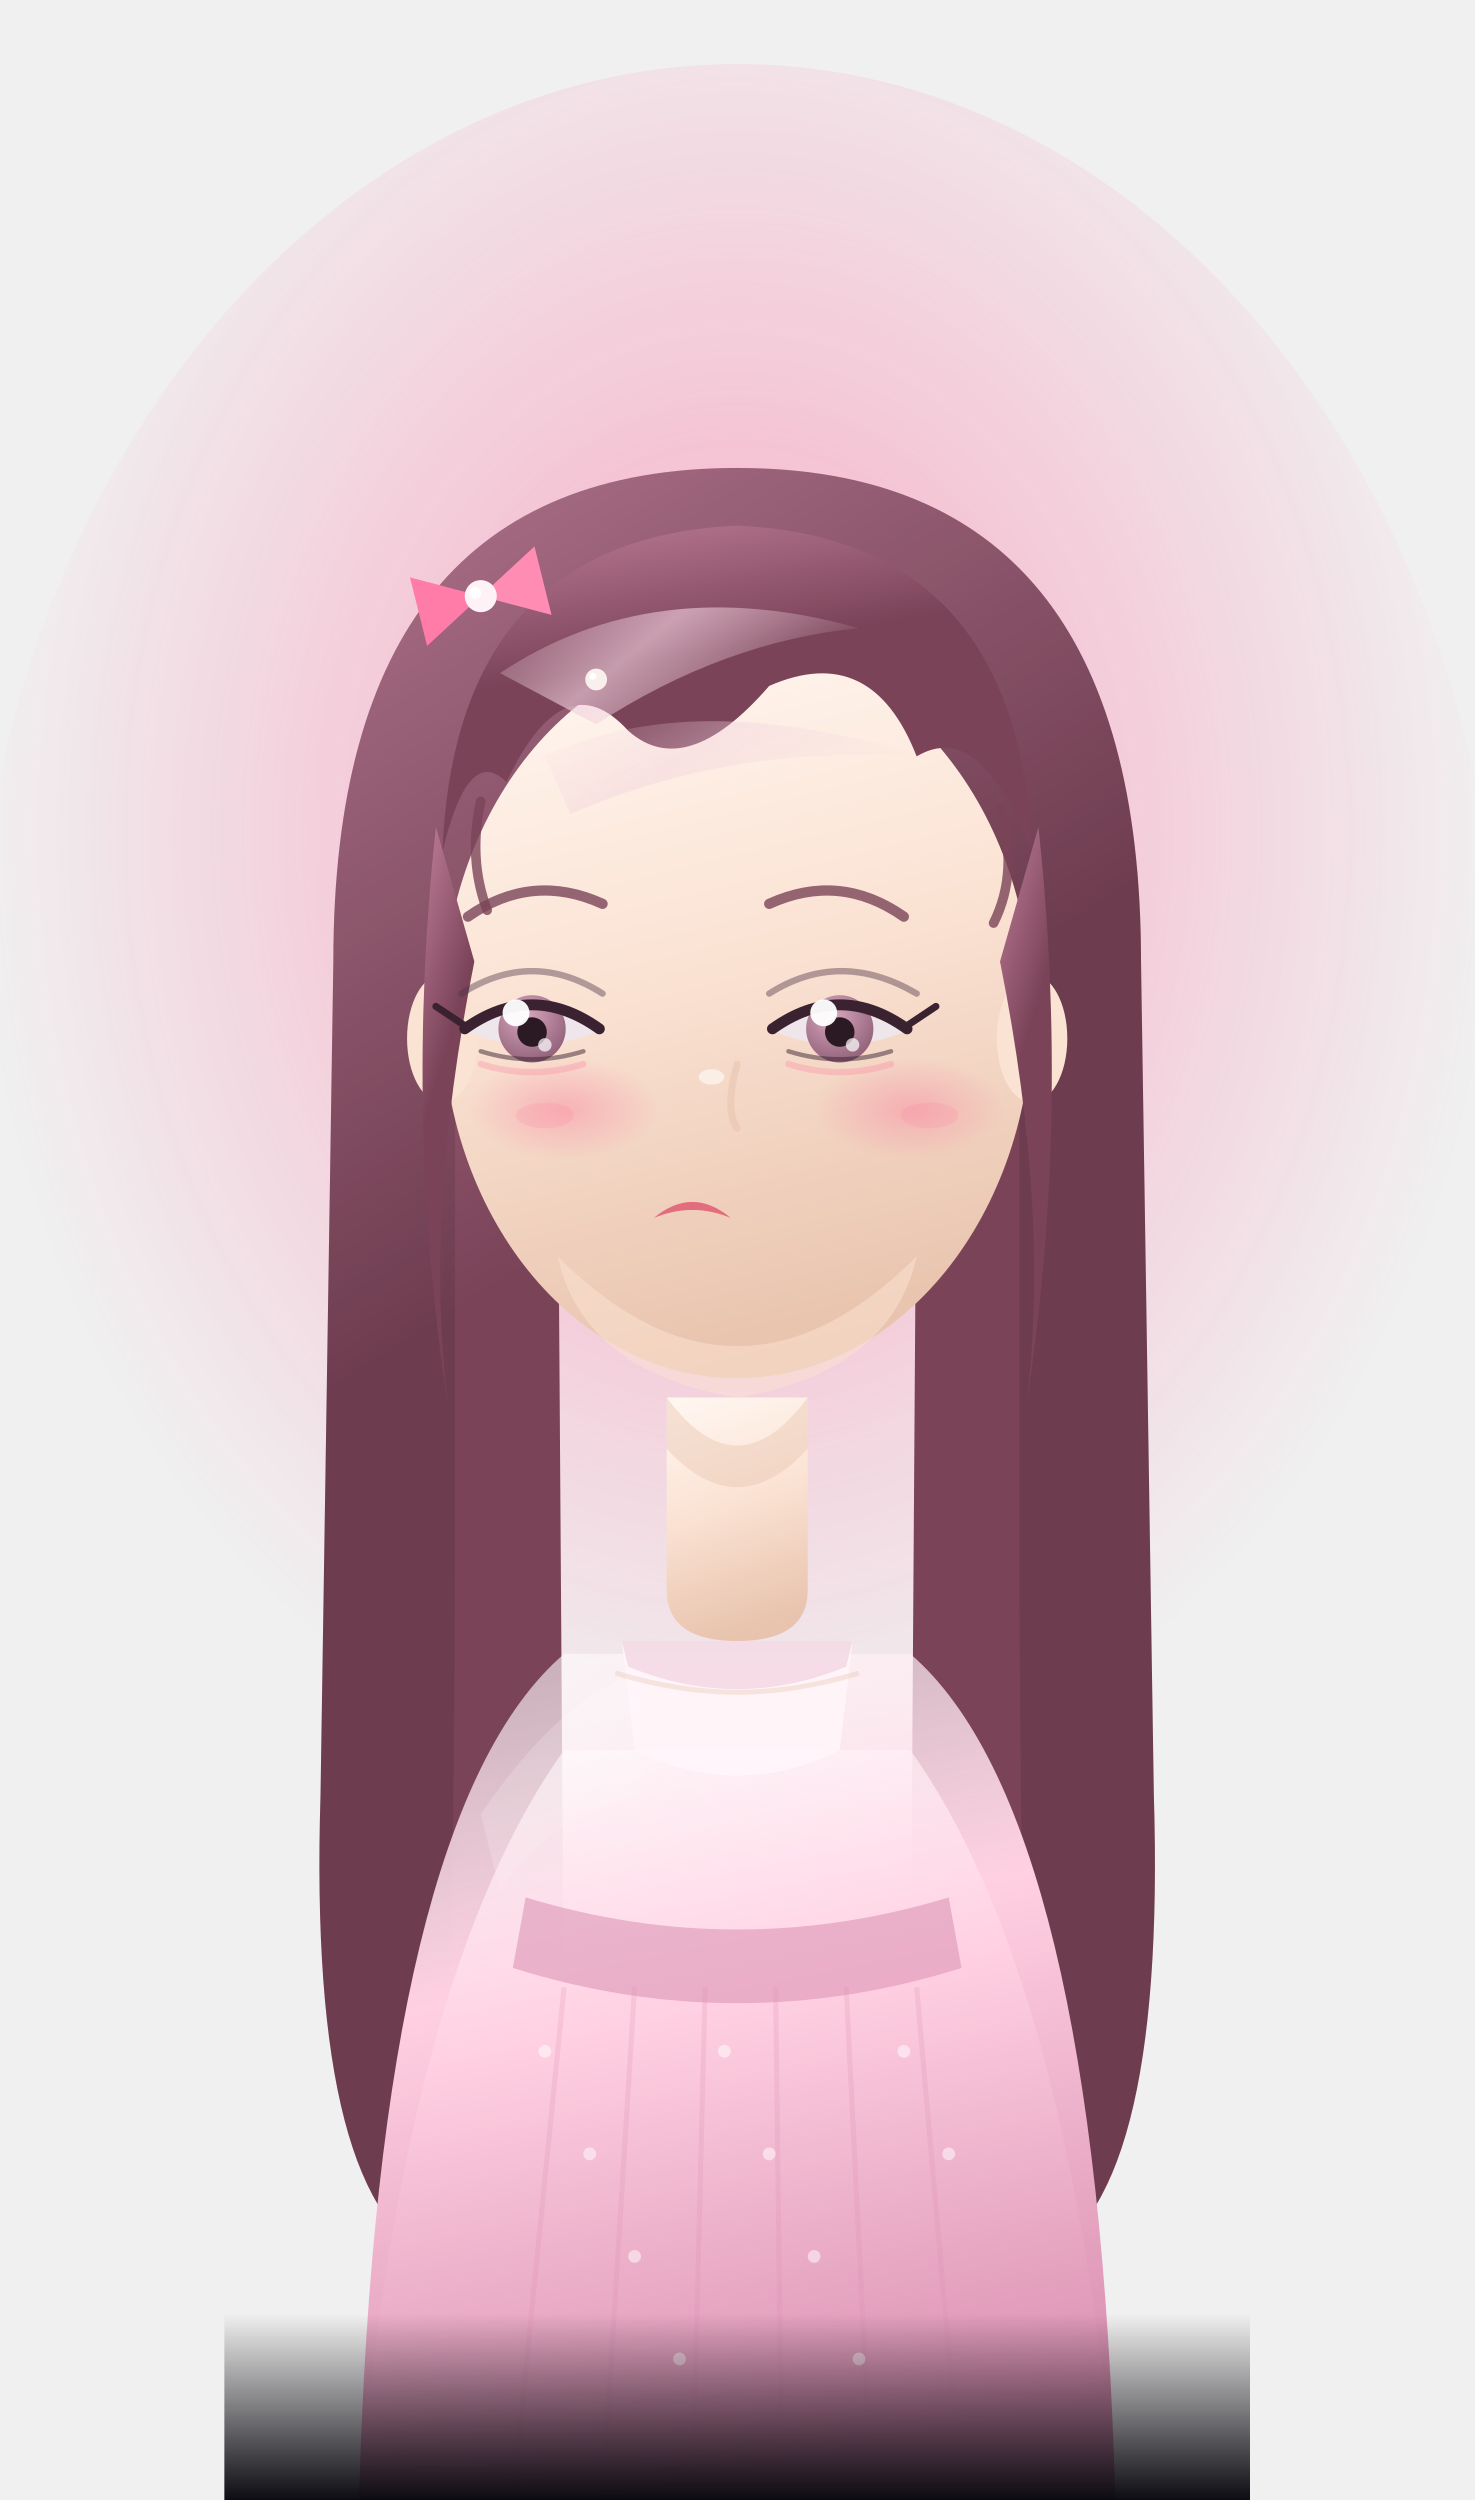
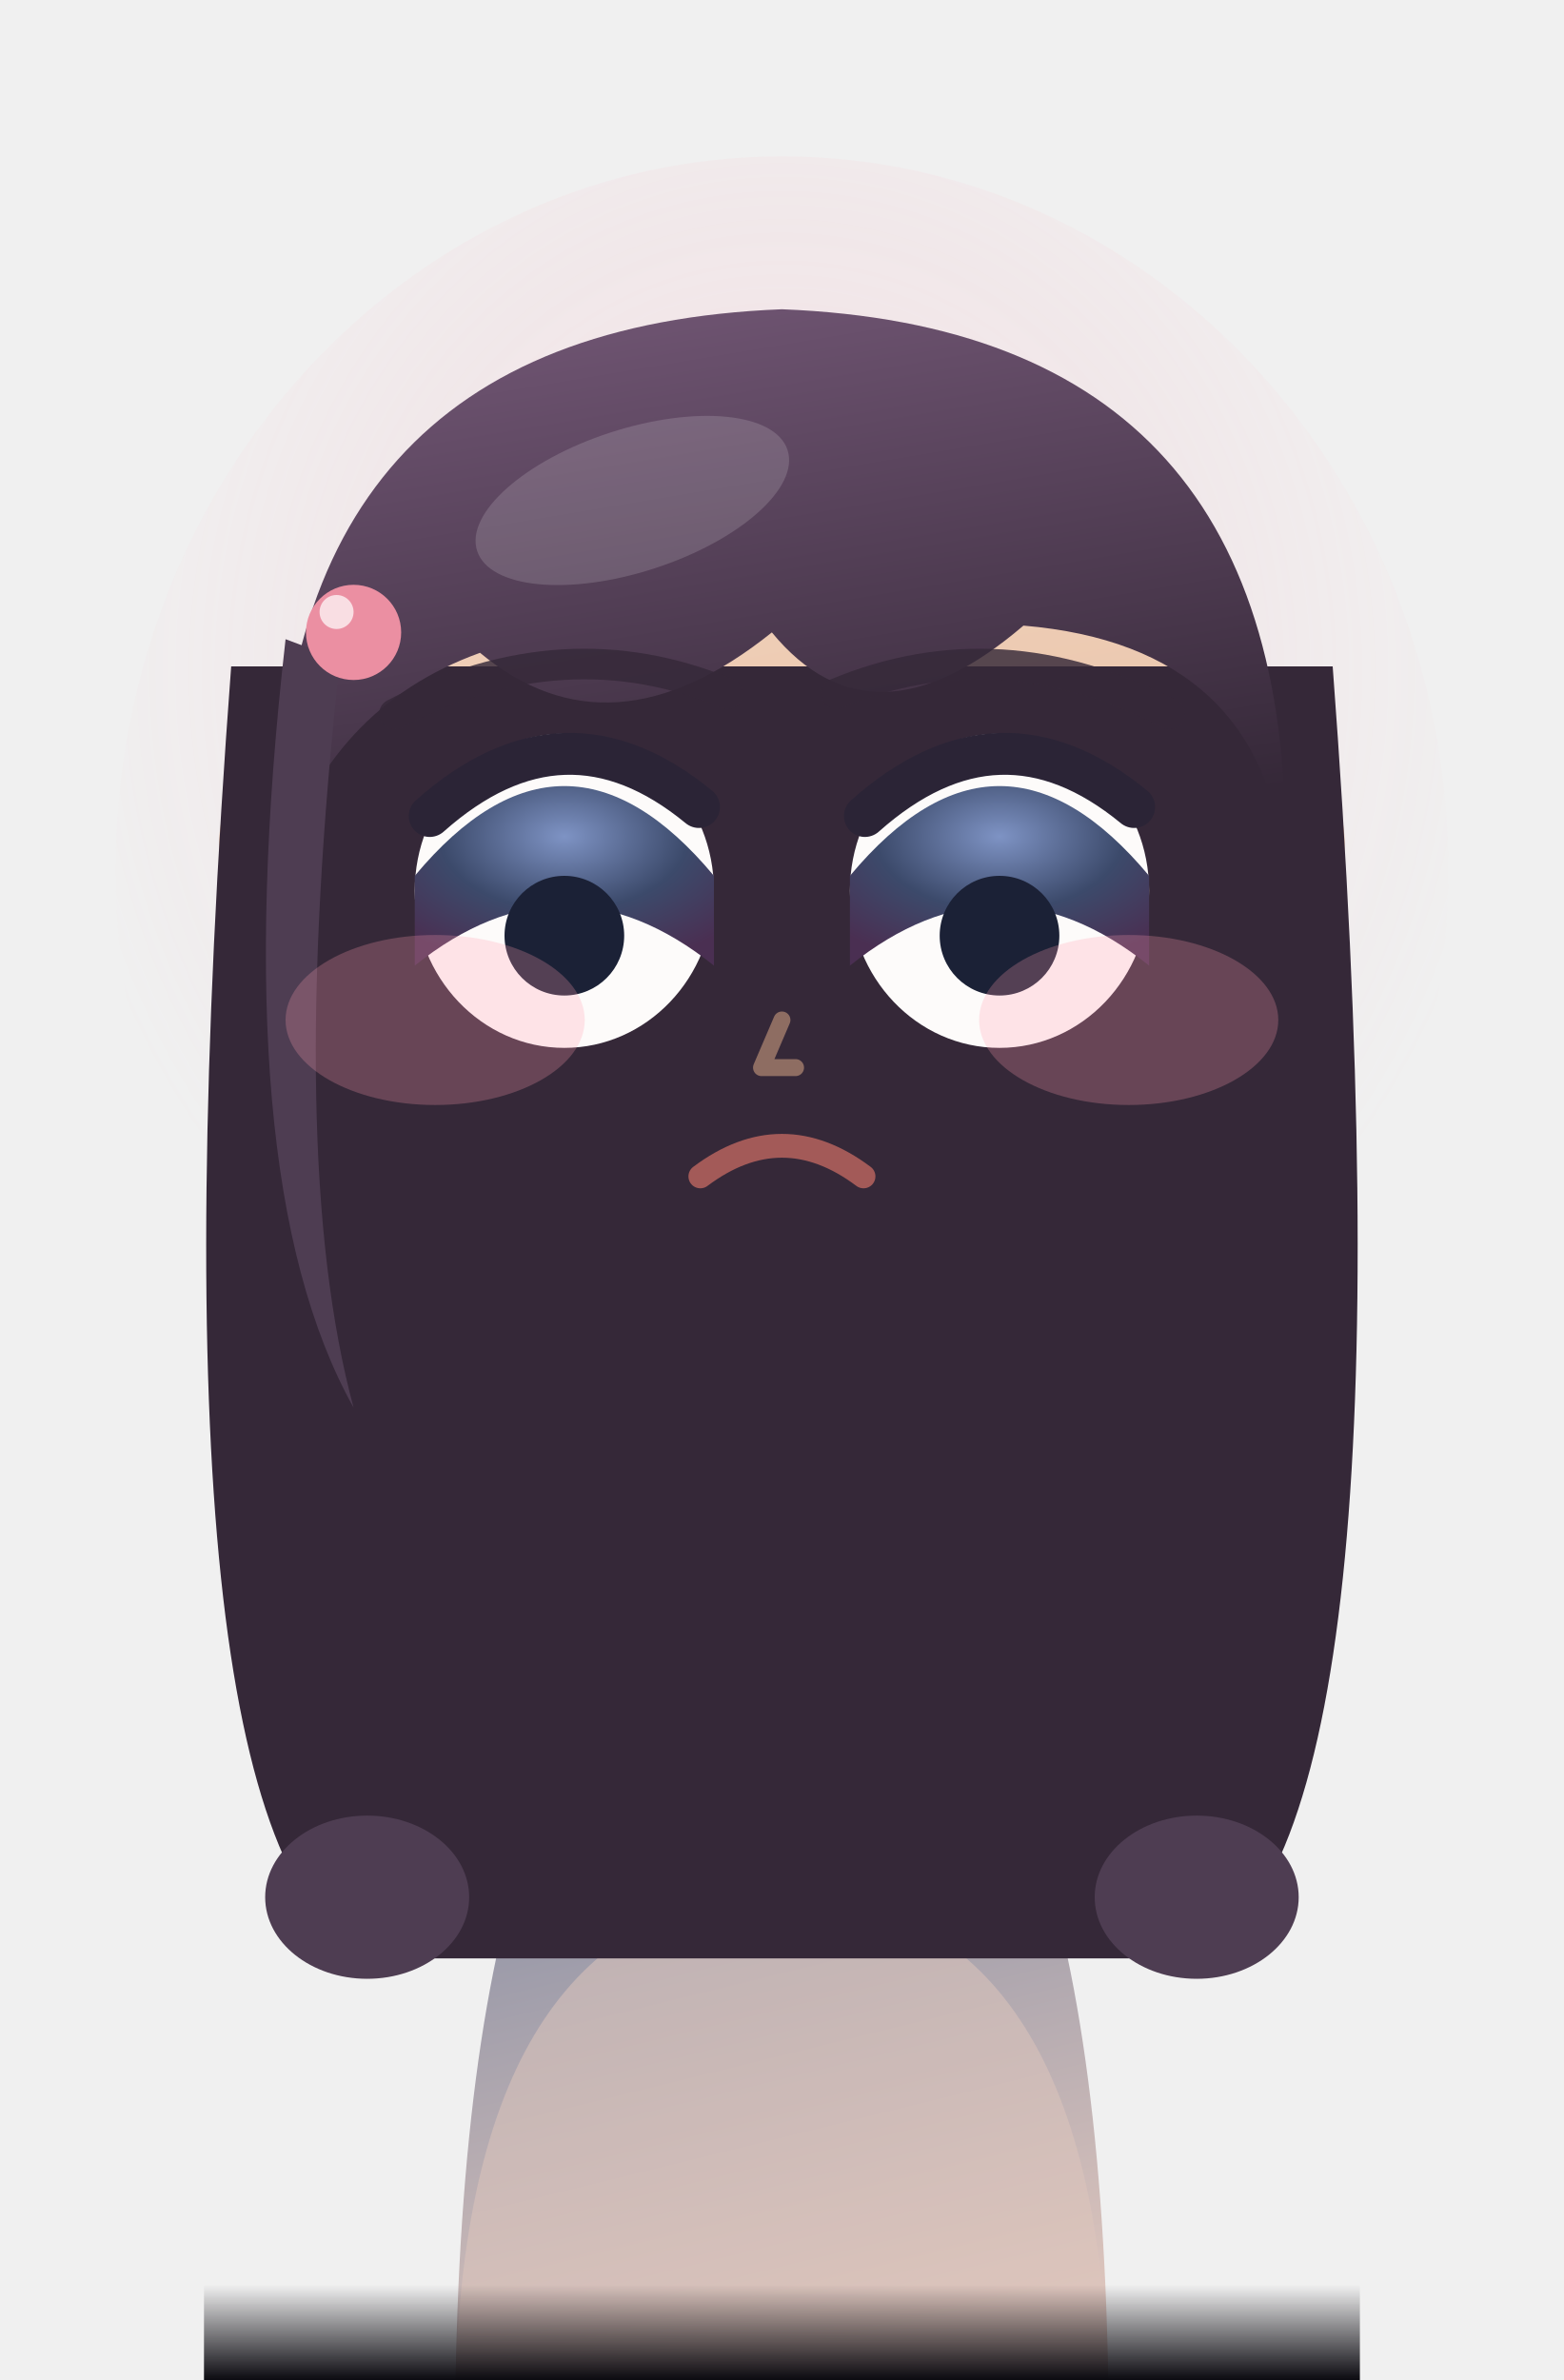
- <svg xmlns="http://www.w3.org/2000/svg" viewBox="0 0 460 780" width="460" height="780" preserveAspectRatio="xMidYMid slice">
+ <svg xmlns="http://www.w3.org/2000/svg" viewBox="0 0 460 700" width="460" height="700" preserveAspectRatio="xMidYMax meet">
  <defs>
-     <linearGradient id="hairG" x1="0.1" y1="0" x2="0.4" y2="1">
-       <stop offset="0%" stop-color="#bb7a95" />
-       <stop offset="45%" stop-color="#7a4358" />
-       <stop offset="100%" stop-color="#7a4358" />
+     <radialGradient id="iris" cx="0.5" cy="0.28" r="0.75">
+       <stop offset="0%" stop-color="#7e93c4" />
+       <stop offset="55%" stop-color="#3c4a6b" />
+       <stop offset="100%" stop-color="#4a2f52" />
+     </radialGradient>
+     <radialGradient id="aura" cx="0.5" cy="0.36" r="0.55">
+       <stop offset="0%" stop-color="#ff9db0" stop-opacity="0.22" />
+       <stop offset="100%" stop-color="#ff9db0" stop-opacity="0" />
+     </radialGradient>
+     <linearGradient id="hairG" x1="0.2" y1="0" x2="0.5" y2="1">
+       <stop offset="0%" stop-color="#715674" />
+       <stop offset="100%" stop-color="#352838" />
    </linearGradient>
-     <linearGradient id="skinG" x1="0.2" y1="0" x2="0.4" y2="1">
-       <stop offset="0%" stop-color="#fff6f0" />
-       <stop offset="45%" stop-color="#fbe3d4" />
-       <stop offset="100%" stop-color="#e8c3ad" />
+     <linearGradient id="skinG" x1="0.3" y1="0" x2="0.5" y2="1">
+       <stop offset="0%" stop-color="#f6d9c4" />
+       <stop offset="100%" stop-color="#e0b79a" />
    </linearGradient>
-     <linearGradient id="coatG" x1="0.1" y1="0" x2="0.3" y2="1">
-       <stop offset="0%" stop-color="#ffffff" stop-opacity="0.55" />
-       <stop offset="40%" stop-color="#ffd0e2" />
-       <stop offset="100%" stop-color="#d98fb0" />
+     <linearGradient id="clothG" x1="0.2" y1="0" x2="0.4" y2="1">
+       <stop offset="0%" stop-color="#6d7d9c" />
+       <stop offset="100%" stop-color="#dcc4bc" />
    </linearGradient>
-     <linearGradient id="hairShineG" x1="0" y1="0" x2="1" y2="0.4">
-       <stop offset="0%" stop-color="#f0cfdd" stop-opacity="0" />
-       <stop offset="45%" stop-color="#f0cfdd" stop-opacity="0.85" />
-       <stop offset="100%" stop-color="#f0cfdd" stop-opacity="0" />
-     </linearGradient>
-     <radialGradient id="irisG" cx="0.4" cy="0.3" r="0.8">
-       <stop offset="0%" stop-color="#d9a8bf" />
-       <stop offset="100%" stop-color="#8a5a72" />
-     </radialGradient>
-     <radialGradient id="blushG" cx="0.5" cy="0.5" r="0.5">
-       <stop offset="0%" stop-color="#f98aa4" stop-opacity="0.5" />
-       <stop offset="100%" stop-color="#f98aa4" stop-opacity="0" />
-     </radialGradient>
-     <radialGradient id="aura" cx="0.5" cy="0.4" r="0.5">
-       <stop offset="0%" stop-color="#ff5f96" stop-opacity="0.5" />
-       <stop offset="100%" stop-color="#ff5f96" stop-opacity="0" />
-     </radialGradient>
    <linearGradient id="fade" x1="0" y1="0" x2="0" y2="1">
-       <stop offset="70%" stop-color="#0b0a10" stop-opacity="0" />
+       <stop offset="80%" stop-color="#0b0a10" stop-opacity="0" />
      <stop offset="100%" stop-color="#0b0a10" stop-opacity="1" />
    </linearGradient>
  </defs>
-   <ellipse cx="230" cy="320" rx="238" ry="300" fill="url(#aura)" />
-   <path d="M104 300 Q104 146 230 146 Q356 146 356 300          L360 560 Q364 690 322 706 Q286 700 284 640          L286 344 L174 344 L176 640 Q174 700 138 706          Q96 690 100 560 Z" fill="url(#hairG)" />
-   <path d="M104 300 Q104 146 230 146 Q356 146 356 300 L360 560 Q364 690 322 706          Q318 600 318 470 L318 344 L142 344 L142 470 Q142 600 138 706          Q96 690 100 560 Z" fill="#000" opacity="0.10" />
-   <path d="M112 780 Q118 566 176 516 L284 516 Q342 566 348 780 Z" fill="url(#coatG)" />
-   <path d="M150 566 Q176 528 200 522 L200 560 Q172 566 156 590 Z" fill="#fff" opacity="0.18" />
-   <path d="M112 780 Q126 616 176 546 L284 546 Q334 616 348 780 Z" fill="url(#coatG)" />
-   <path d="M164 592 Q230 612 296 592 L300 614 Q230 636 160 614 Z" fill="#d98fb0" opacity="0.55" />
-   <path d="M194 512 L266 512 L262 546 Q230 562 198 546 Z" fill="#fff6fa" opacity="0.95" />
-   <path d="M194 512 L266 512 L264 520 Q230 534 196 520 Z" fill="#d98fb0" opacity="0.25" />
-   <path d="M176 620 L160 780" stroke="#d98fb0" stroke-width="1.6" opacity="0.22" />
-   <path d="M198 620 L188 780" stroke="#d98fb0" stroke-width="1.6" opacity="0.22" />
-   <path d="M220 620 L216 780" stroke="#d98fb0" stroke-width="1.6" opacity="0.22" />
-   <path d="M242 620 L244 780" stroke="#d98fb0" stroke-width="1.6" opacity="0.22" />
-   <path d="M264 620 L272 780" stroke="#d98fb0" stroke-width="1.6" opacity="0.22" />
-   <path d="M286 620 L300 780" stroke="#d98fb0" stroke-width="1.6" opacity="0.22" />
-   <circle cx="170" cy="640" r="2" fill="#fff" opacity="0.5" />
-   <circle cx="184" cy="672" r="2" fill="#fff" opacity="0.5" />
-   <circle cx="198" cy="704" r="2" fill="#fff" opacity="0.5" />
-   <circle cx="212" cy="736" r="2" fill="#fff" opacity="0.5" />
-   <circle cx="226" cy="640" r="2" fill="#fff" opacity="0.5" />
-   <circle cx="240" cy="672" r="2" fill="#fff" opacity="0.5" />
-   <circle cx="254" cy="704" r="2" fill="#fff" opacity="0.5" />
-   <circle cx="268" cy="736" r="2" fill="#fff" opacity="0.5" />
-   <circle cx="282" cy="640" r="2" fill="#fff" opacity="0.5" />
-   <circle cx="296" cy="672" r="2" fill="#fff" opacity="0.5" />
-   <path d="M208 436 L208 496 Q208 512 230 512 Q252 512 252 496 L252 436 Z" fill="url(#skinG)" />
-   <path d="M208 436 Q230 466 252 436 L252 452 Q230 476 208 452 Z" fill="#e8c3ad" opacity="0.42" />
-   <path d="M192 522 Q212 528 230 528 Q248 528 268 522" fill="none" stroke="#e8c3ad" stroke-width="1.6" opacity="0.35" />
-   <ellipse cx="230" cy="316" rx="92" ry="114" fill="url(#skinG)" />
-   <path d="M174 392 Q230 448 286 392 Q278 428 230 436 Q182 428 174 392 Z" fill="#fbe3d4" opacity="0.5" />
-   <ellipse cx="138" cy="324" rx="11" ry="20" fill="#fbe3d4" />
-   <ellipse cx="322" cy="324" rx="11" ry="20" fill="#fbe3d4" />
-   <path d="M136 318 Q142 324 136 332" fill="none" stroke="#e8c3ad" stroke-width="1.6" opacity="0.6" />
-   <path d="M138 266 Q142 168 230 164 Q318 168 322 266          Q306 224 286 236 Q272 200 240 214          Q214 244 196 228 Q176 206 158 244 Q146 232 138 266 Z" fill="url(#hairG)" />
-   <path d="M150 250 Q146 268 152 284" fill="none" stroke="#7a4358" stroke-width="3" stroke-linecap="round" opacity="0.8" />
-   <path d="M312 252 Q318 272 310 288" fill="none" stroke="#7a4358" stroke-width="3" stroke-linecap="round" opacity="0.8" />
-   <path d="M156 210 Q204 178 268 196 Q226 200 186 226 Z" fill="url(#hairShineG)" opacity="0.75" />
-   <path d="M170 236 Q216 214 288 236 Q228 232 178 254 Z" fill="url(#hairShineG)" opacity="0.45" />
-   <path d="M136 258 Q126 350 140 440 Q132 380 148 300 Z" fill="url(#hairG)" />
-   <path d="M324 258 Q334 350 320 440 Q328 380 312 300 Z" fill="url(#hairG)" />
-   <ellipse cx="176" cy="346" rx="30" ry="16" fill="url(#blushG)" />
-   <ellipse cx="284" cy="346" rx="30" ry="16" fill="url(#blushG)" />
-   <ellipse cx="170" cy="348" rx="9" ry="4" fill="#f98aa4" opacity="0.22" />
-   <ellipse cx="290" cy="348" rx="9" ry="4" fill="#f98aa4" opacity="0.22" />
-   <path d="M146 286 Q166 272 188 282" fill="none" stroke="#7a4358" stroke-width="3.2" stroke-linecap="round" opacity="0.8" />
-   <path d="M240 282 Q262 272 282 286" fill="none" stroke="#7a4358" stroke-width="3.2" stroke-linecap="round" opacity="0.8" />
-   <path d="M144 310 Q166 296 188 310" fill="none" stroke="#4a3244" stroke-width="2" opacity="0.42" stroke-linecap="round" />
-   <path d="M240 310 Q262 296 286 310" fill="none" stroke="#4a3244" stroke-width="2" opacity="0.42" stroke-linecap="round" />
-   <path d="M146 322 Q166 308 186 322 Q166 330 146 322 Z" fill="#efe6ec" />
-   <path d="M242 322 Q262 308 282 322 Q262 330 242 322 Z" fill="#efe6ec" />
-   <circle cx="166" cy="321" r="10.5" fill="url(#irisG)" />
-   <circle cx="262" cy="321" r="10.5" fill="url(#irisG)" />
-   <circle cx="166" cy="322" r="4.6" fill="#2b1a24" />
-   <circle cx="262" cy="322" r="4.6" fill="#2b1a24" />
-   <path d="M145 321 Q166 306 187 321" fill="none" stroke="#3a2230" stroke-width="3.4" stroke-linecap="round" />
-   <path d="M241 321 Q262 306 283 321" fill="none" stroke="#3a2230" stroke-width="3.4" stroke-linecap="round" />
-   <path d="M150 328 Q166 333 182 328" fill="none" stroke="#3a2230" stroke-width="1.4" opacity="0.5" stroke-linecap="round" />
-   <path d="M246 328 Q262 333 278 328" fill="none" stroke="#3a2230" stroke-width="1.4" opacity="0.5" stroke-linecap="round" />
-   <path d="M145 320 L136 314" stroke="#3a2230" stroke-width="2.2" stroke-linecap="round" />
-   <path d="M283 320 L292 314" stroke="#3a2230" stroke-width="2.2" stroke-linecap="round" />
-   <path d="M150 332 Q166 337 182 332" fill="none" stroke="#f98aa4" stroke-width="2" opacity="0.35" stroke-linecap="round" />
-   <path d="M246 332 Q262 337 278 332" fill="none" stroke="#f98aa4" stroke-width="2" opacity="0.35" stroke-linecap="round" />
-   <circle cx="161" cy="316" r="4.2" fill="#fff" opacity="0.95" />
-   <circle cx="257" cy="316" r="4.2" fill="#fff" opacity="0.95" />
-   <circle cx="170" cy="326" r="2.1" fill="#fff" opacity="0.7" />
-   <circle cx="266" cy="326" r="2.1" fill="#fff" opacity="0.7" />
-   <path d="M230 332 Q226 346 230 352" fill="none" stroke="#e8c3ad" stroke-width="2.2" stroke-linecap="round" opacity="0.55" />
-   <ellipse cx="222" cy="336" rx="4" ry="2.4" fill="#fff" opacity="0.55" />
-   <path d="M204 380 Q216 370 228 380 Q216 375 204 380 Z" fill="#e05a72" opacity="0.85" />
-   <g transform="translate(150,186) rotate(-14)">
-     <path d="M0 0 L-20 -11 L-20 11 Z" fill="#ff5f96" />
-     <path d="M0 0 L20 -11 L20 11 Z" fill="#ff5f96" />
-     <path d="M0 0 L-20 -11 L-20 11 Z" fill="#fff" opacity="0.18" />
-     <path d="M0 0 L20 -11 L20 11 Z" fill="#fff" opacity="0.28" />
-     <circle cx="0" cy="0" r="5" fill="#fff2f7" />
-     <circle cx="-1.4" cy="-1.4" r="1.8" fill="#fff" />
-   </g>
-   <circle cx="186" cy="212" r="3.4" fill="#fffaf5" opacity="0.9" />
-   <circle cx="185" cy="211" r="1.1" fill="#fff" />
-   <rect x="70" y="586" width="320" height="194" fill="url(#fade)" />
+   <ellipse cx="230" cy="256" rx="196" ry="210" fill="url(#aura)" />
+   <path d="M172 600 L172 676 Q172 692 188 692 L214 692 Q228 692 228 676 L228 600 Z" fill="#e0b79a" />
+   <path d="M236 600 L236 676 Q236 692 250 692 L276 692 Q292 692 292 676 L292 600 Z" fill="#e0b79a" />
+   <path d="M166 674 Q158 700 182 704 L224 704 Q234 700 228 678 Z" fill="#4a3f52" />
+   <path d="M238 678 Q232 700 242 704 L284 704 Q308 700 300 674 Z" fill="#4a3f52" />
+   <path d="M134 700 Q138 474 230 466 Q322 474 326 700 Z" fill="url(#clothG)" />
+   <path d="M198 470 Q230 498 262 470 L270 484 Q230 514 190 484 Z" fill="#dcc4bc" />
+   <path d="M200 472 Q230 496 260 472 L264 478 Q230 502 196 478 Z" fill="#000" opacity="0.1" />
+   <path d="M230 496 l-26 -16 l6 -12 l20 12 l20 -12 l6 12 z" fill="#93a9d6" />
+   <circle cx="230" cy="484" r="7" fill="#93a9d6" opacity="0.8" />
+   <path d="M134 700 Q138 560 230 556 Q322 560 326 700 Z" fill="#dcc4bc" opacity="0.55" />
+   <ellipse cx="128" cy="534" rx="23" ry="27" fill="#f6d9c4" />
+   <ellipse cx="332" cy="534" rx="23" ry="27" fill="#f6d9c4" />
+   <ellipse cx="128" cy="534" rx="23" ry="27" fill="#e0b79a" opacity="0.22" />
+   <ellipse cx="332" cy="534" rx="23" ry="27" fill="#e0b79a" opacity="0.22" />
+   <path d="M206 376 L206 470 Q230 486 254 470 L254 376 Z" fill="#e0b79a" />
+   <path d="M206 384 Q230 414 254 384 L254 402 Q230 428 206 402 Z" fill="#c99b7e" opacity="0.45" />
+   <ellipse cx="230" cy="236" rx="148" ry="140.6" fill="url(#skinG)" />
+   <ellipse cx="83.48" cy="248" rx="19" ry="25" fill="#e0b79a" />
+   <ellipse cx="376.52" cy="248" rx="19" ry="25" fill="#e0b79a" />
+   <path d="M68 196 Q42 542 108 576          L352 576          Q418 542 392 196 Z" fill="#352838" />
+   <ellipse cx="108" cy="558" rx="30" ry="24" fill="#4e3d52" />
+   <ellipse cx="352" cy="558" rx="30" ry="24" fill="#4e3d52" />
+   <path d="M82 256          Q78 96.88 230 90.96          Q382 96.88 378 256          Q372 190 301.04 184          Q256.64 222 227.04 186          Q179.68 224 141.2 192          Q96.8 208 82 256 Z" fill="url(#hairG)" />
+   <path d="M84 188 Q66 346 104 414          Q84 340 100 194 Z" fill="#4e3d52" />
+   <ellipse cx="186" cy="147.2" rx="48" ry="21" fill="#ffffff" opacity="0.15" transform="rotate(-18 186 147.2)" />
+   <path d="M116 210 Q166 184 214 204" fill="none" stroke="#352838" stroke-width="9" stroke-linecap="round" opacity="0.82" />
+   <path d="M246 204 Q294 184 344 210" fill="none" stroke="#352838" stroke-width="9" stroke-linecap="round" opacity="0.82" />
+   <ellipse cx="166" cy="262" rx="44" ry="46.2" fill="#fdfbfa" />
+   <path d="M122 257.6 Q166 204.8 210 257.6          L210 284 Q166 248.8 122 284 Z" fill="url(#iris)" />
+   <circle cx="166" cy="275.2" r="17.6" fill="#1b2136" />
+   <path d="M126.4 240 Q166 204.8 205.6 237.36" fill="none" stroke="#2b2436" stroke-width="12.32" stroke-linecap="round" />
+   <ellipse cx="294" cy="262" rx="44" ry="46.2" fill="#fdfbfa" />
+   <path d="M250 257.6 Q294 204.8 338 257.6          L338 284 Q294 248.8 250 284 Z" fill="url(#iris)" />
+   <circle cx="294" cy="275.2" r="17.6" fill="#1b2136" />
+   <path d="M254.4 240 Q294 204.8 333.6 237.36" fill="none" stroke="#2b2436" stroke-width="12.32" stroke-linecap="round" />
+   <path d="M230 300 L224 314 L234 314" fill="none" stroke="#c99b7e" stroke-width="5" stroke-linecap="round" stroke-linejoin="round" opacity="0.6" />
+   <path d="M206 346 Q230 328 254 346" fill="none" stroke="#a35a58" stroke-width="7" stroke-linecap="round" />
+   <ellipse cx="128" cy="300" rx="44" ry="25" fill="#ff9db0" opacity="0.25" />
+   <ellipse cx="332" cy="300" rx="44" ry="25" fill="#ff9db0" opacity="0.25" />
+   <circle cx="104" cy="186" r="14" fill="#eb8fa2" />
+   <circle cx="99" cy="180" r="5" fill="#fff" opacity="0.7" />
+   <rect x="60" y="560" width="340" height="140" fill="url(#fade)" />
</svg>
